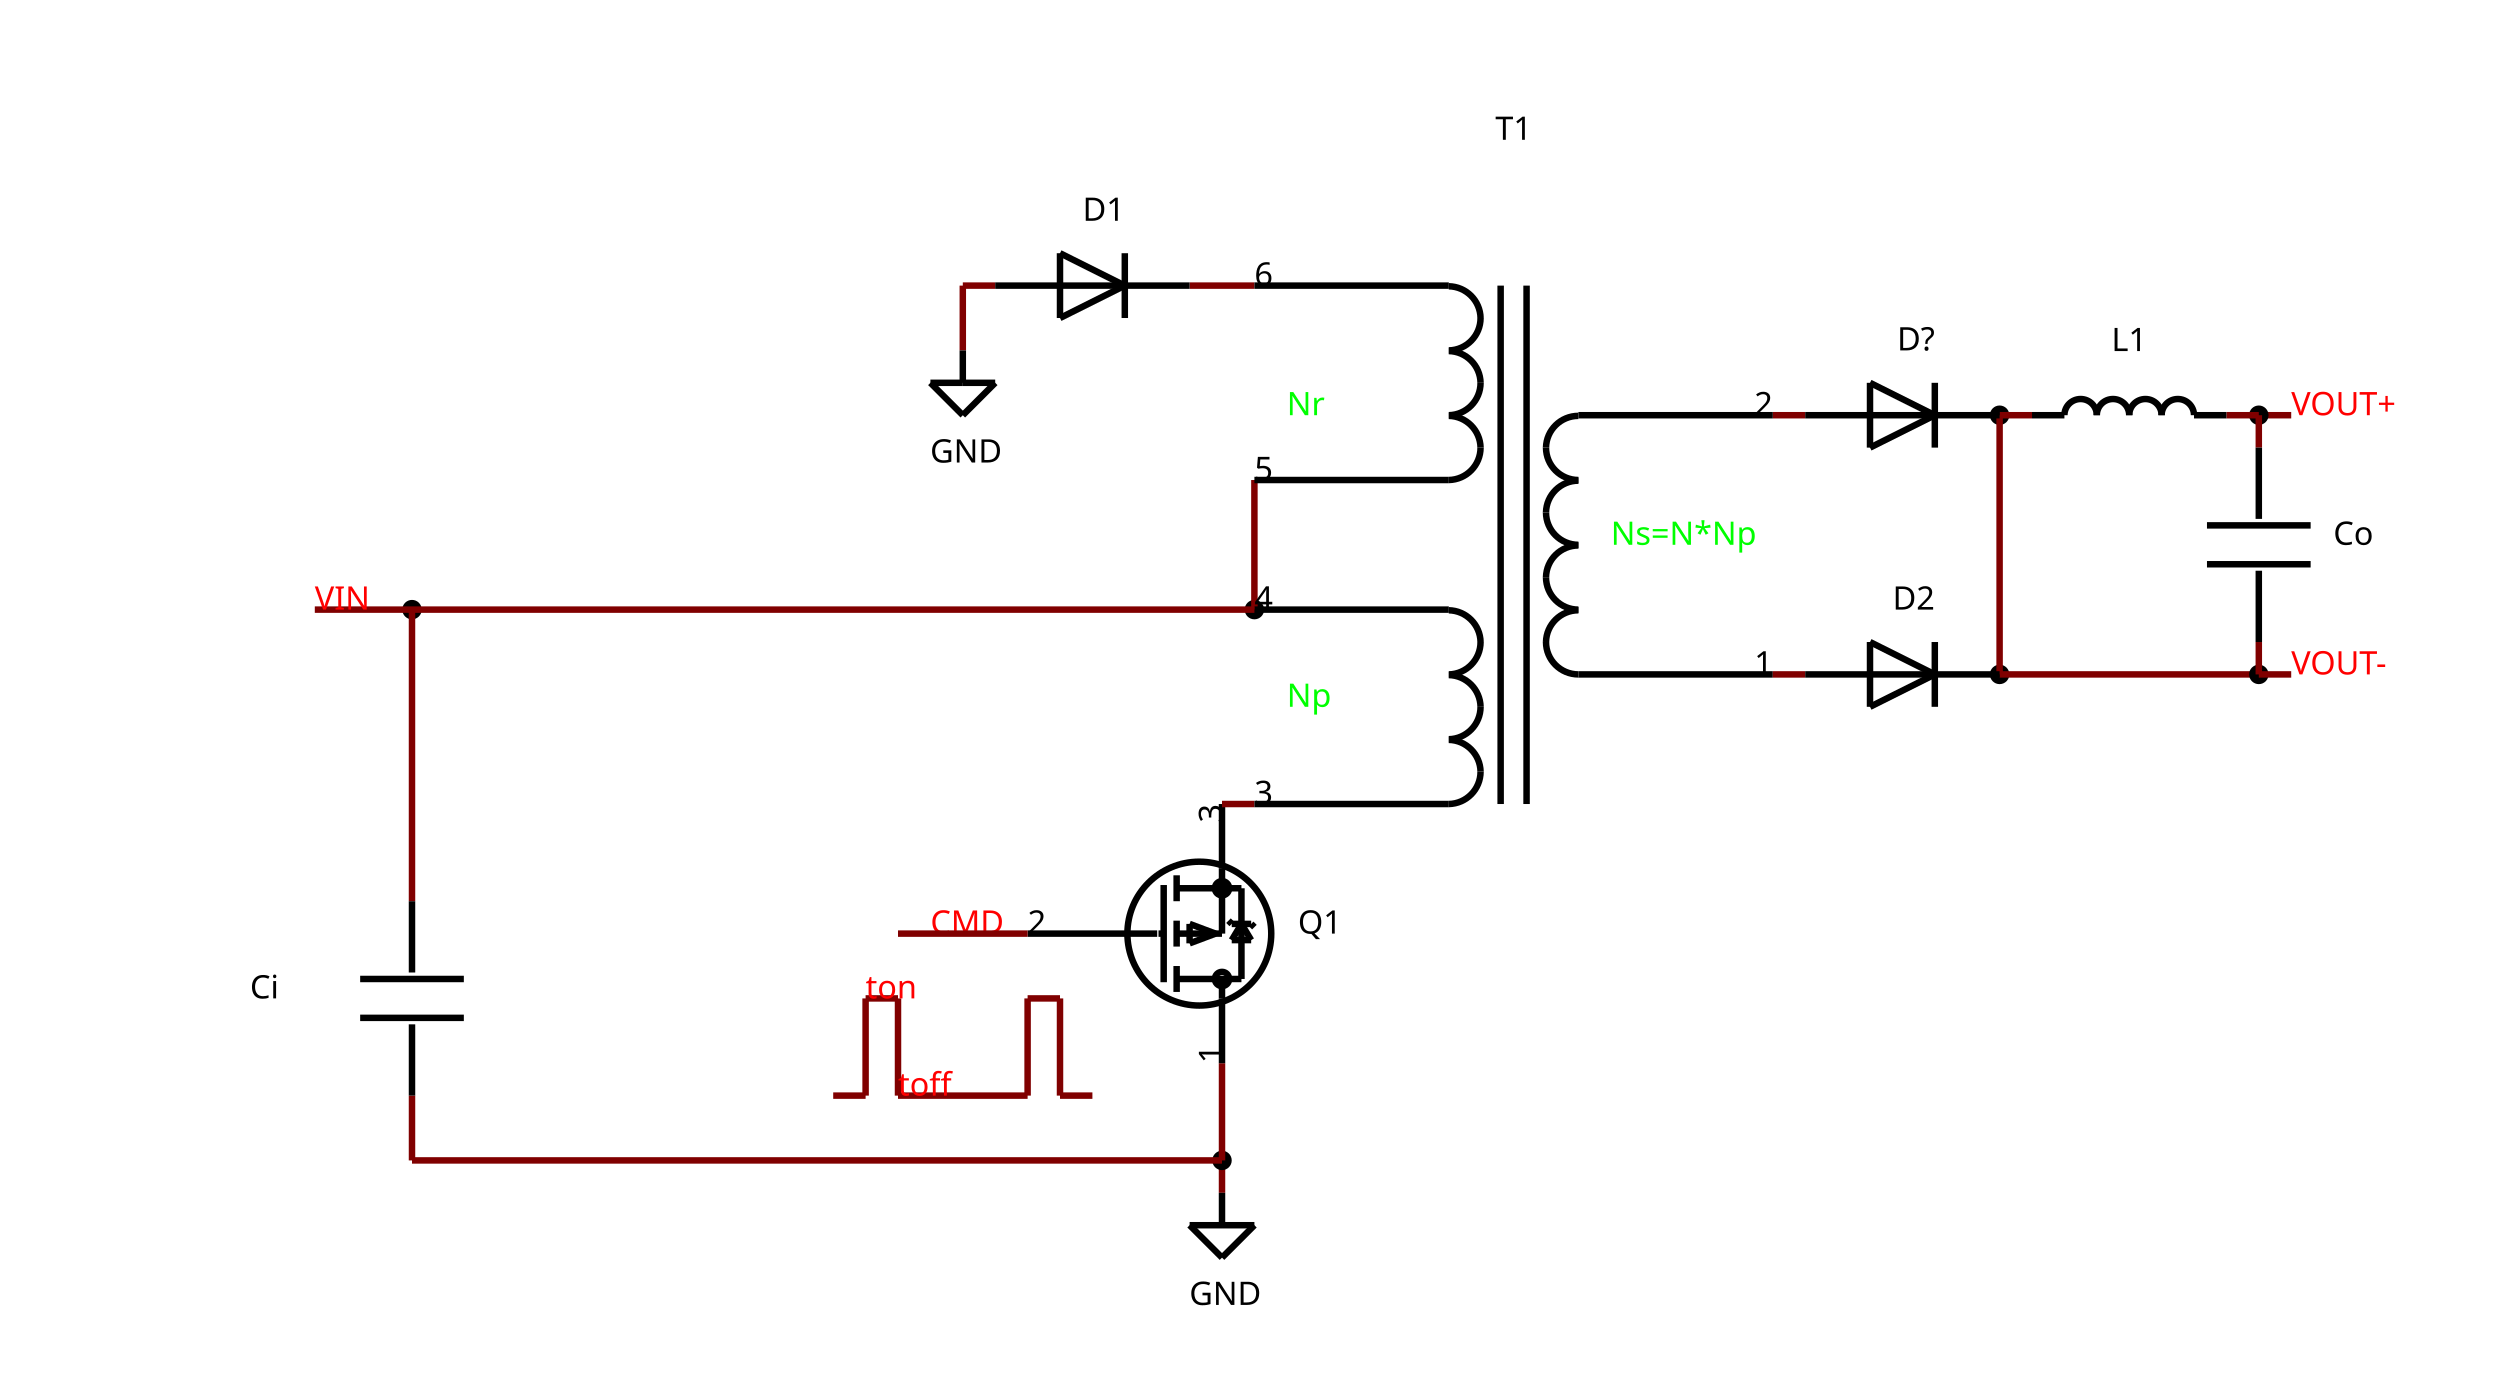
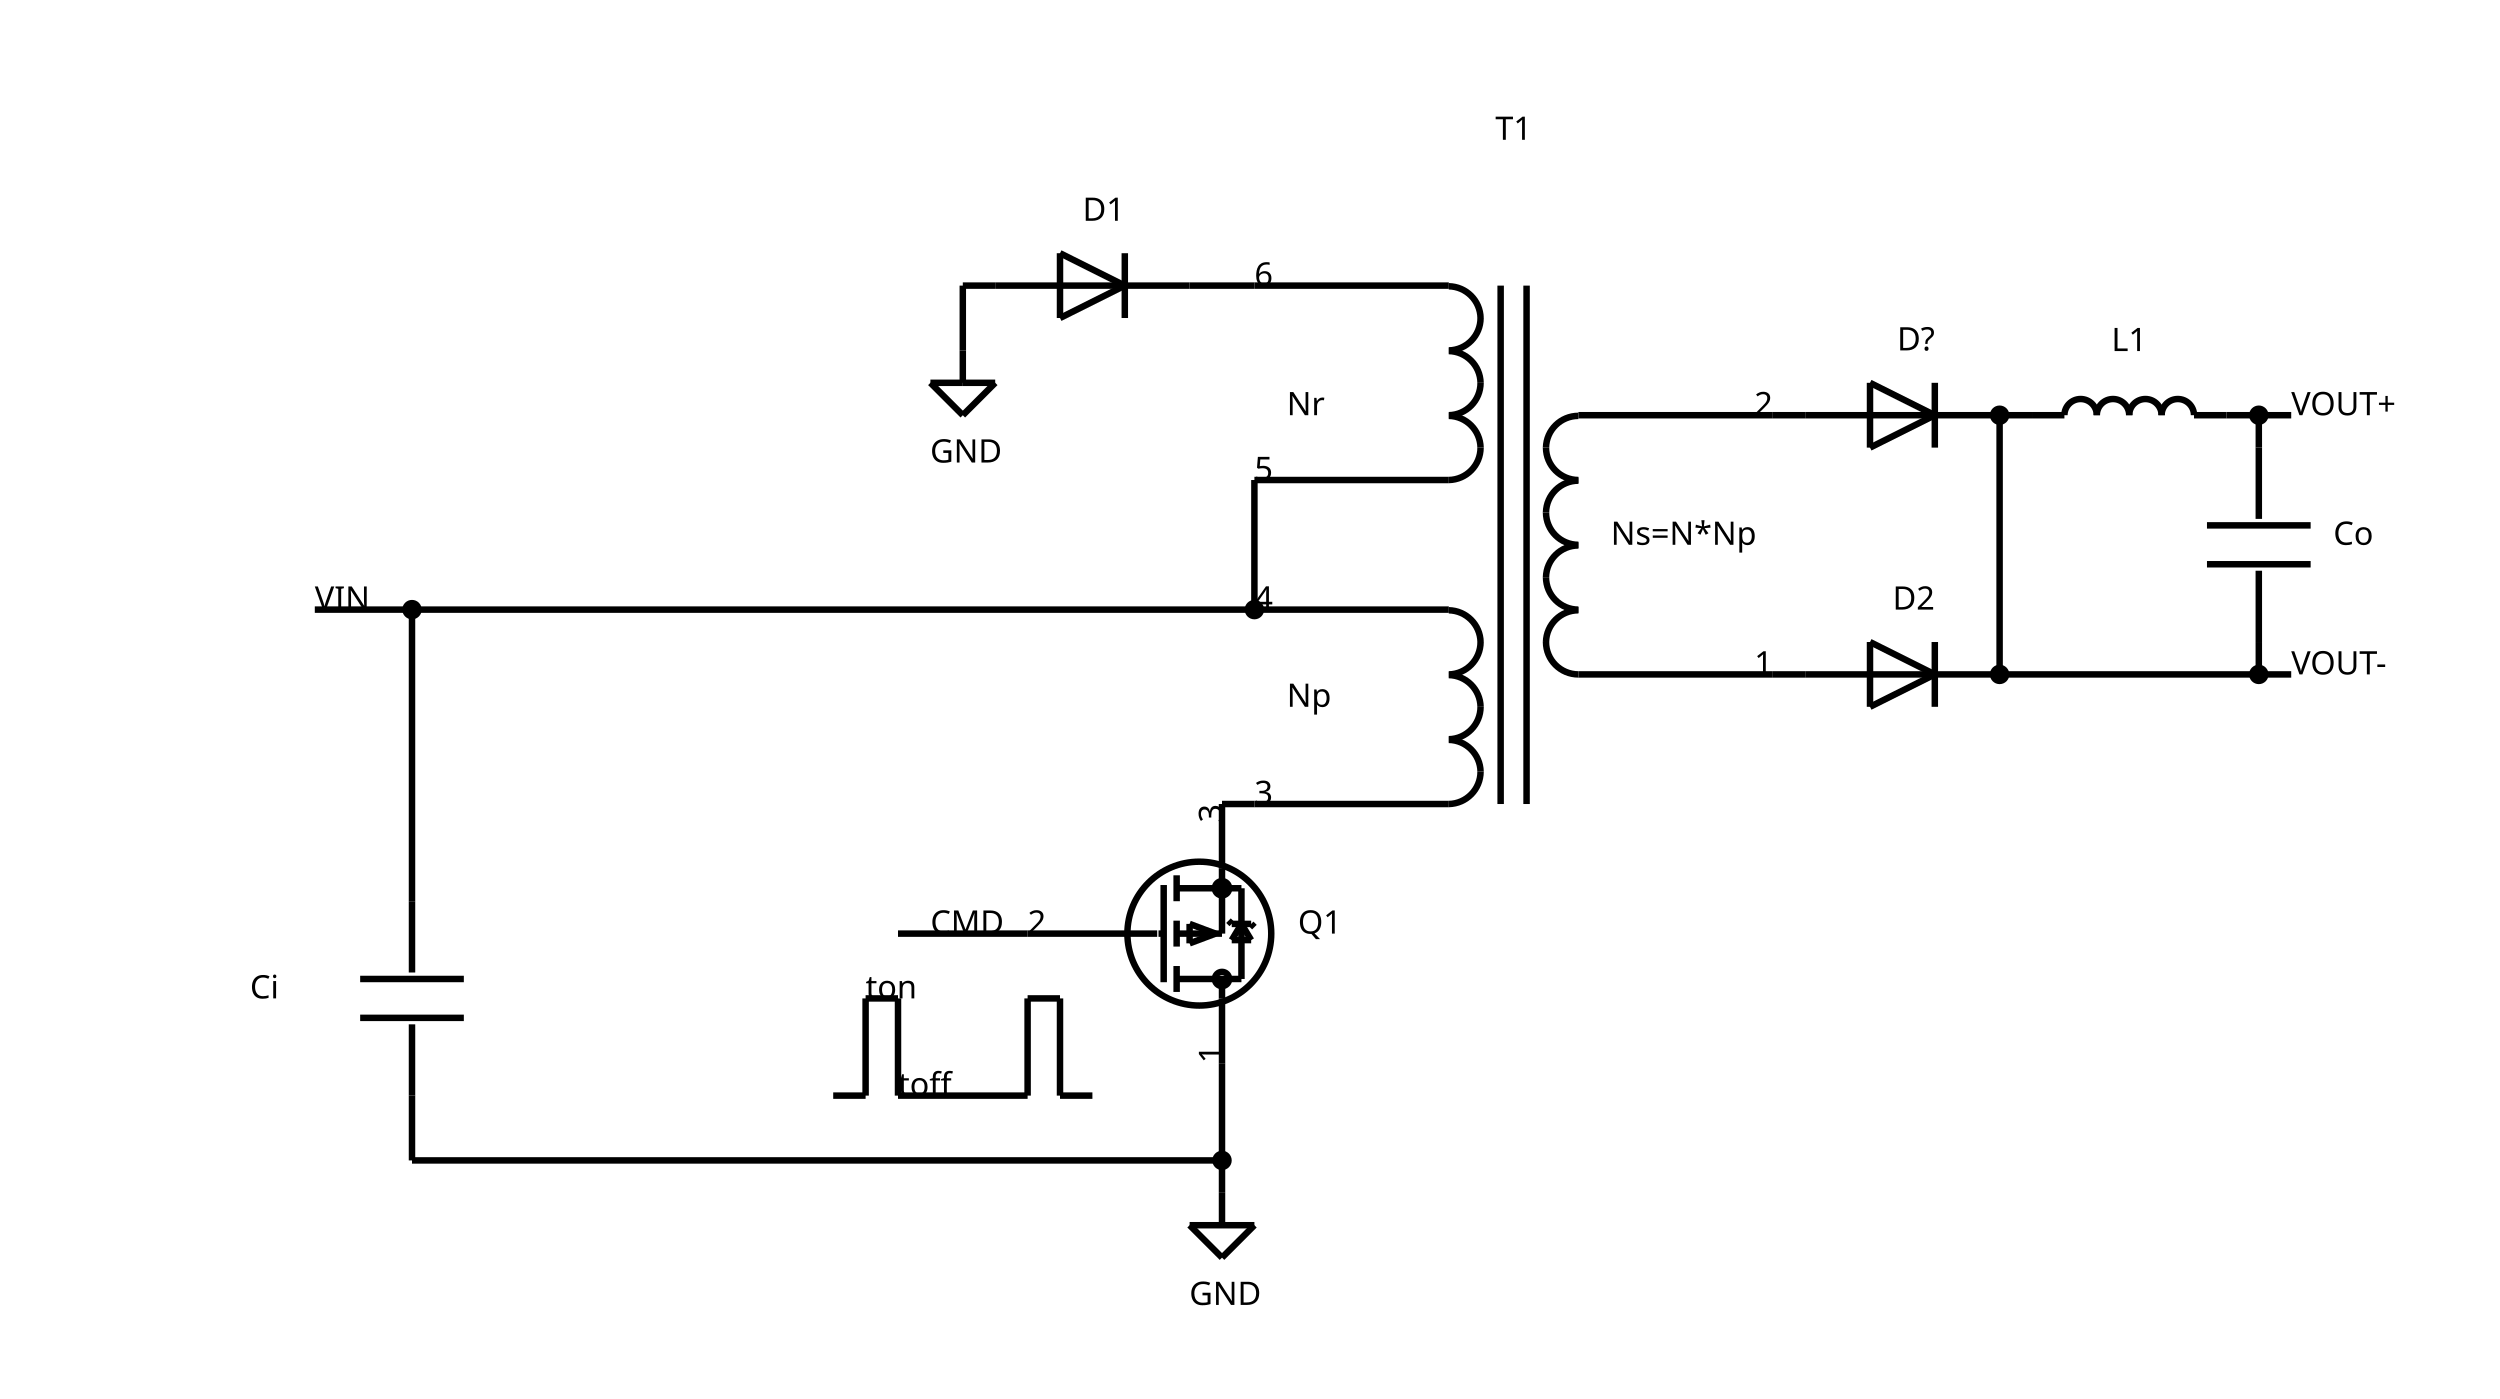
<svg xmlns="http://www.w3.org/2000/svg" viewBox="3364.2 1259.24 3858.0 2157.6" font-family="Verdana, sans-serif" style="stroke-opacity:1;fill-opacity:1;">
-   <text x="5850" y="2100" font-size="50" text-anchor="start" transform="rotate(0 5850 2100)" fill="#00FF00">Ns=N*Np</text>
-   <text x="5350" y="2350" font-size="50" text-anchor="start" transform="rotate(0 5350 2350)" fill="#00FF00">Np</text>
-   <text x="5350" y="1900" font-size="50" text-anchor="start" transform="rotate(0 5350 1900)" fill="#00FF00">Nr</text>
+   <text x="5850" y="2100" font-size="50" text-anchor="start" transform="rotate(0 5850 2100)" fill="#000000">Ns=N*Np</text>
+   <text x="5350" y="2350" font-size="50" text-anchor="start" transform="rotate(0 5350 2350)" fill="#000000">Np</text>
+   <text x="5350" y="1900" font-size="50" text-anchor="start" transform="rotate(0 5350 1900)" fill="#000000">Nr</text>
  <circle r="10" cx="6450" cy="1900" fill="#000000" stroke-width="10px" stroke="#000000" />
-   <polyline points="6500, 1900 6450, 1900" stroke-width="10px" stroke="#800000" />
+   <polyline points="6500, 1900 6450, 1900" stroke-width="10px" stroke="#000000" />
  <circle r="10" cx="6450" cy="2300" fill="#000000" stroke-width="10px" stroke="#000000" />
-   <polyline points="6450, 2300 6850, 2300" stroke-width="10px" stroke="#800000" />
-   <polyline points="6850, 1900 6900, 1900" stroke-width="10px" stroke="#800000" />
+   <polyline points="6450, 2300 6850, 2300" stroke-width="10px" stroke="#000000" />
+   <polyline points="6850, 1900 6900, 1900" stroke-width="10px" stroke="#000000" />
  <circle r="10" cx="6850" cy="1900" fill="#000000" stroke-width="10px" stroke="#000000" />
-   <polyline points="6850, 1950 6850, 1900" stroke-width="10px" stroke="#800000" />
-   <polyline points="6800, 1900 6850, 1900" stroke-width="10px" stroke="#800000" />
+   <polyline points="6850, 1950 6850, 1900" stroke-width="10px" stroke="#000000" />
+   <polyline points="6800, 1900 6850, 1900" stroke-width="10px" stroke="#000000" />
  <text x="6650" y="1801" font-size="50" text-anchor="middle" transform="rotate(0 6650 1801)" fill="#000000">L1</text>
  <polyline points="6750, 1900 6800, 1900" stroke-width="10px" stroke="#000000" />
  <polyline points="6550, 1900 6500, 1900" stroke-width="10px" stroke="#000000" />
  <path d="M6600,1900 A25,25 0 0,0 6550,1900" fill="none" stroke-width="10px" stroke="#000000" />
  <path d="M6650,1900 A25,25 0 0,0 6600,1900" fill="none" stroke-width="10px" stroke="#000000" />
  <path d="M6700,1900 A25,25 0 0,0 6650,1900" fill="none" stroke-width="10px" stroke="#000000" />
  <path d="M6750,1900 A25,25 0 0,0 6700,1900" fill="none" stroke-width="10px" stroke="#000000" />
-   <polyline points="6450, 2300 6450, 1900" stroke-width="10px" stroke="#800000" />
-   <polyline points="6100, 1900 6150, 1900" stroke-width="10px" stroke="#800000" />
+   <polyline points="6450, 2300 6450, 1900" stroke-width="10px" stroke="#000000" />
+   <polyline points="6100, 1900 6150, 1900" stroke-width="10px" stroke="#000000" />
  <text x="6350" y="1800" font-size="50" text-anchor="end" transform="rotate(0 6350 1800)" fill="#000000">D?</text>
  <polyline points="6250, 1900 6150, 1900" stroke-width="10px" stroke="#000000" />
  <polyline points="6350, 1900 6450, 1900" stroke-width="10px" stroke="#000000" />
  <polyline points="6350, 1900 6250, 1950" stroke-width="10px" stroke="#000000" />
  <polyline points="6250, 1850 6350, 1900" stroke-width="10px" stroke="#000000" />
  <polyline points="6250, 1950 6250, 1850" stroke-width="10px" stroke="#000000" />
  <polyline points="6250, 1900 6350, 1900" stroke-width="10px" stroke="#000000" />
  <polyline points="6350, 1950 6350, 1850" stroke-width="10px" stroke="#000000" />
-   <polyline points="5250, 3050 5250, 3100" stroke-width="10px" stroke="#800000" />
+   <polyline points="5250, 3050 5250, 3100" stroke-width="10px" stroke="#000000" />
  <circle r="10" cx="5250" cy="3050" fill="#000000" stroke-width="10px" stroke="#000000" />
-   <polyline points="4000, 3050 5250, 3050" stroke-width="10px" stroke="#800000" />
-   <polyline points="4000, 2950 4000, 3050" stroke-width="10px" stroke="#800000" />
+   <polyline points="4000, 3050 5250, 3050" stroke-width="10px" stroke="#000000" />
+   <polyline points="4000, 2950 4000, 3050" stroke-width="10px" stroke="#000000" />
  <circle r="10" cx="5300" cy="2200" fill="#000000" stroke-width="10px" stroke="#000000" />
-   <polyline points="5250, 2900 5250, 3050" stroke-width="10px" stroke="#800000" />
-   <polyline points="5200, 1700 5300, 1700" stroke-width="10px" stroke="#800000" />
-   <polyline points="4850, 1700 4900, 1700" stroke-width="10px" stroke="#800000" />
-   <polyline points="4850, 1800 4850, 1700" stroke-width="10px" stroke="#800000" />
+   <polyline points="5250, 2900 5250, 3050" stroke-width="10px" stroke="#000000" />
+   <polyline points="5200, 1700 5300, 1700" stroke-width="10px" stroke="#000000" />
+   <polyline points="4850, 1700 4900, 1700" stroke-width="10px" stroke="#000000" />
+   <polyline points="4850, 1800 4850, 1700" stroke-width="10px" stroke="#000000" />
  <text x="4855" y="1973" font-size="50" text-anchor="middle" transform="rotate(0 4855 1973)" fill="#000000">GND</text>
  <polyline points="4800, 1850 4850, 1850" stroke-width="10px" stroke="#000000" />
  <polyline points="4850, 1900 4800, 1850" stroke-width="10px" stroke="#000000" />
  <polyline points="4900, 1850 4850, 1900" stroke-width="10px" stroke="#000000" />
  <polyline points="4850, 1850 4900, 1850" stroke-width="10px" stroke="#000000" />
  <polyline points="4850, 1800 4850, 1850" stroke-width="10px" stroke="#000000" />
  <text x="5100" y="1600" font-size="50" text-anchor="end" transform="rotate(0 5100 1600)" fill="#000000">D1</text>
  <polyline points="5000, 1700 4900, 1700" stroke-width="10px" stroke="#000000" />
  <polyline points="5100, 1700 5200, 1700" stroke-width="10px" stroke="#000000" />
  <polyline points="5100, 1700 5000, 1750" stroke-width="10px" stroke="#000000" />
  <polyline points="5000, 1650 5100, 1700" stroke-width="10px" stroke="#000000" />
  <polyline points="5000, 1750 5000, 1650" stroke-width="10px" stroke="#000000" />
  <polyline points="5000, 1700 5100, 1700" stroke-width="10px" stroke="#000000" />
  <polyline points="5100, 1750 5100, 1650" stroke-width="10px" stroke="#000000" />
-   <polyline points="5300, 2000 5300, 2200" stroke-width="10px" stroke="#800000" />
+   <polyline points="5300, 2000 5300, 2200" stroke-width="10px" stroke="#000000" />
  <text x="5401" y="2700" font-size="50" text-anchor="middle" transform="rotate(0 5401 2700)" fill="#000000">Q1</text>
  <text x="5250" y="2500" font-size="50" text-anchor="end" transform="rotate(-90 5250 2500)" fill="#000000">3</text>
  <polyline points="5250, 2600 5250, 2500" stroke-width="10px" stroke="#000000" />
  <text x="4950" y="2700" font-size="50" text-anchor="start" transform="rotate(0 4950 2700)" fill="#000000">2</text>
  <polyline points="5150, 2700 4950, 2700" stroke-width="10px" stroke="#000000" />
  <text x="5250" y="2900" font-size="50" text-anchor="start" transform="rotate(-90 5250 2900)" fill="#000000">1</text>
  <polyline points="5250, 2800 5250, 2900" stroke-width="10px" stroke="#000000" />
  <polyline points="5295, 2710 5280, 2685" stroke-width="10px" stroke="#000000" />
  <polyline points="5265, 2710 5295, 2710" stroke-width="10px" stroke="#000000" />
  <polyline points="5280, 2685 5265, 2710" stroke-width="10px" stroke="#000000" />
  <polyline points="5295, 2685 5300, 2690" stroke-width="10px" stroke="#000000" />
  <polyline points="5265, 2685 5295, 2685" stroke-width="10px" stroke="#000000" />
  <polyline points="5260, 2680 5265, 2685" stroke-width="10px" stroke="#000000" />
  <polyline points="5280, 2770 5250, 2770" stroke-width="10px" stroke="#000000" />
  <polyline points="5280, 2630 5280, 2770" stroke-width="10px" stroke="#000000" />
  <polyline points="5250, 2630 5280, 2630" stroke-width="10px" stroke="#000000" />
  <polyline points="5200, 2715 5240, 2700" stroke-width="10px" stroke="#000000" />
  <polyline points="5200, 2685 5200, 2715" stroke-width="10px" stroke="#000000" />
  <polyline points="5240, 2700 5200, 2685" stroke-width="10px" stroke="#000000" />
  <polyline points="5240, 2700 5240, 2700" stroke-width="10px" stroke="#000000" />
  <polyline points="5160, 2625 5160, 2625" stroke-width="10px" stroke="#000000" />
  <polyline points="5160, 2775 5160, 2625" stroke-width="10px" stroke="#000000" />
  <polyline points="5250, 2800 5250, 2770" stroke-width="10px" stroke="#000000" />
  <polyline points="5250, 2630 5250, 2700" stroke-width="10px" stroke="#000000" />
  <polyline points="5250, 2630 5250, 2600" stroke-width="10px" stroke="#000000" />
  <polyline points="5180, 2790 5180, 2750" stroke-width="10px" stroke="#000000" />
  <polyline points="5180, 2770 5250, 2770" stroke-width="10px" stroke="#000000" />
  <polyline points="5180, 2720 5180, 2680" stroke-width="10px" stroke="#000000" />
  <polyline points="5180, 2700 5250, 2700" stroke-width="10px" stroke="#000000" />
  <polyline points="5180, 2650 5180, 2610" stroke-width="10px" stroke="#000000" />
  <polyline points="5180, 2630 5250, 2630" stroke-width="10px" stroke="#000000" />
  <polyline points="5152, 2700 5160, 2700" stroke-width="10px" stroke="#000000" />
  <circle r="11" cx="5250" cy="2770" fill="none" stroke-width="10px" stroke="#000000" />
  <circle r="11" cx="5250" cy="2630" fill="none" stroke-width="10px" stroke="#000000" />
  <circle r="111" cx="5215" cy="2700" fill="none" stroke-width="10px" stroke="#000000" />
  <text x="5255" y="3273" font-size="50" text-anchor="middle" transform="rotate(0 5255 3273)" fill="#000000">GND</text>
  <polyline points="5200, 3150 5250, 3150" stroke-width="10px" stroke="#000000" />
  <polyline points="5250, 3200 5200, 3150" stroke-width="10px" stroke="#000000" />
  <polyline points="5300, 3150 5250, 3200" stroke-width="10px" stroke="#000000" />
  <polyline points="5250, 3150 5300, 3150" stroke-width="10px" stroke="#000000" />
  <polyline points="5250, 3100 5250, 3150" stroke-width="10px" stroke="#000000" />
-   <polyline points="4650, 2950 4700, 2950" stroke-width="10px" stroke="#800000" />
-   <polyline points="4700, 2950 4700, 2800" stroke-width="10px" stroke="#800000" />
-   <polyline points="4700, 2800 4750, 2800" stroke-width="10px" stroke="#800000" />
-   <polyline points="4750, 2800 4750, 2950" stroke-width="10px" stroke="#800000" />
-   <polyline points="4750, 2950 4950, 2950" stroke-width="10px" stroke="#800000" />
-   <polyline points="4950, 2950 4950, 2800" stroke-width="10px" stroke="#800000" />
-   <polyline points="4950, 2800 5000, 2800" stroke-width="10px" stroke="#800000" />
-   <polyline points="5000, 2950 5050, 2950" stroke-width="10px" stroke="#800000" />
-   <text x="4800" y="2700" font-size="50" text-anchor="start" transform="rotate(0 4800 2700)" fill="#FF0000">CMD</text>
-   <text x="4700" y="2800" font-size="50" text-anchor="start" transform="rotate(0 4700 2800)" fill="#FF0000">ton</text>
-   <text x="4750" y="2950" font-size="50" text-anchor="start" transform="rotate(0 4750 2950)" fill="#FF0000">toff</text>
-   <polyline points="5000, 2800 5000, 2950" stroke-width="10px" stroke="#800000" />
-   <polyline points="4950, 2700 4750, 2700" stroke-width="10px" stroke="#800000" />
-   <polyline points="5300, 2500 5250, 2500" stroke-width="10px" stroke="#800000" />
+   <polyline points="4650, 2950 4700, 2950" stroke-width="10px" stroke="#000000" />
+   <polyline points="4700, 2950 4700, 2800" stroke-width="10px" stroke="#000000" />
+   <polyline points="4700, 2800 4750, 2800" stroke-width="10px" stroke="#000000" />
+   <polyline points="4750, 2800 4750, 2950" stroke-width="10px" stroke="#000000" />
+   <polyline points="4750, 2950 4950, 2950" stroke-width="10px" stroke="#000000" />
+   <polyline points="4950, 2950 4950, 2800" stroke-width="10px" stroke="#000000" />
+   <polyline points="4950, 2800 5000, 2800" stroke-width="10px" stroke="#000000" />
+   <polyline points="5000, 2950 5050, 2950" stroke-width="10px" stroke="#000000" />
+   <text x="4800" y="2700" font-size="50" text-anchor="start" transform="rotate(0 4800 2700)" fill="#000000">CMD</text>
+   <text x="4700" y="2800" font-size="50" text-anchor="start" transform="rotate(0 4700 2800)" fill="#000000">ton</text>
+   <text x="4750" y="2950" font-size="50" text-anchor="start" transform="rotate(0 4750 2950)" fill="#000000">toff</text>
+   <polyline points="5000, 2800 5000, 2950" stroke-width="10px" stroke="#000000" />
+   <polyline points="4950, 2700 4750, 2700" stroke-width="10px" stroke="#000000" />
+   <polyline points="5300, 2500 5250, 2500" stroke-width="10px" stroke="#000000" />
  <text x="5700" y="1475" font-size="50" text-anchor="middle" transform="rotate(0 5700 1475)" fill="#000000">T1</text>
  <text x="5300" y="1700" font-size="50" text-anchor="start" transform="rotate(0 5300 1700)" fill="#000000">6</text>
  <polyline points="5600, 1700 5300, 1700" stroke-width="10px" stroke="#000000" />
  <text x="5300" y="2000" font-size="50" text-anchor="start" transform="rotate(0 5300 2000)" fill="#000000">5</text>
  <polyline points="5600, 2000 5300, 2000" stroke-width="10px" stroke="#000000" />
  <text x="5300" y="2200" font-size="50" text-anchor="start" transform="rotate(0 5300 2200)" fill="#000000">4</text>
  <polyline points="5600, 2200 5300, 2200" stroke-width="10px" stroke="#000000" />
  <text x="5300" y="2500" font-size="50" text-anchor="start" transform="rotate(0 5300 2500)" fill="#000000">3</text>
  <polyline points="5600, 2500 5300, 2500" stroke-width="10px" stroke="#000000" />
  <text x="6100" y="1900" font-size="50" text-anchor="end" transform="rotate(0 6100 1900)" fill="#000000">2</text>
  <polyline points="5800, 1900 6100, 1900" stroke-width="10px" stroke="#000000" />
  <text x="6100" y="2300" font-size="50" text-anchor="end" transform="rotate(0 6100 2300)" fill="#000000">1</text>
  <polyline points="5800, 2300 6100, 2300" stroke-width="10px" stroke="#000000" />
  <polyline points="5680, 2500 5680, 1700" stroke-width="10px" stroke="#000000" />
  <polyline points="5720, 1700 5720, 2500" stroke-width="10px" stroke="#000000" />
  <path d="M5649,2450 A50,50 0 0,0 5600,2401" fill="none" stroke-width="10px" stroke="#000000" />
  <path d="M5600,2500 A50,50 0 0,0 5649,2450" fill="none" stroke-width="10px" stroke="#000000" />
  <path d="M5649,2350 A50,50 0 0,0 5600,2301" fill="none" stroke-width="10px" stroke="#000000" />
  <path d="M5600,2400 A50,50 0 0,0 5649,2350" fill="none" stroke-width="10px" stroke="#000000" />
  <path d="M5649,2250 A50,50 0 0,0 5600,2201" fill="none" stroke-width="10px" stroke="#000000" />
  <path d="M5600,2300 A50,50 0 0,0 5649,2250" fill="none" stroke-width="10px" stroke="#000000" />
  <path d="M5649,1950 A50,50 0 0,0 5600,1901" fill="none" stroke-width="10px" stroke="#000000" />
  <path d="M5600,2000 A50,50 0 0,0 5649,1950" fill="none" stroke-width="10px" stroke="#000000" />
  <path d="M5649,1850 A50,50 0 0,0 5600,1801" fill="none" stroke-width="10px" stroke="#000000" />
  <path d="M5600,1900 A50,50 0 0,0 5649,1850" fill="none" stroke-width="10px" stroke="#000000" />
  <path d="M5649,1750 A50,50 0 0,0 5600,1701" fill="none" stroke-width="10px" stroke="#000000" />
  <path d="M5600,1800 A50,50 0 0,0 5649,1750" fill="none" stroke-width="10px" stroke="#000000" />
  <path d="M5750,2250 A50,50 0 0,1 5800,2201" fill="none" stroke-width="10px" stroke="#000000" />
  <path d="M5800,2300 A50,50 0 0,1 5750,2250" fill="none" stroke-width="10px" stroke="#000000" />
  <path d="M5750,2150 A50,50 0 0,1 5800,2101" fill="none" stroke-width="10px" stroke="#000000" />
  <path d="M5800,2200 A50,50 0 0,1 5750,2150" fill="none" stroke-width="10px" stroke="#000000" />
  <path d="M5750,2050 A50,50 0 0,1 5800,2001" fill="none" stroke-width="10px" stroke="#000000" />
  <path d="M5800,2100 A50,50 0 0,1 5750,2050" fill="none" stroke-width="10px" stroke="#000000" />
  <path d="M5750,1950 A50,50 0 0,1 5800,1901" fill="none" stroke-width="10px" stroke="#000000" />
  <path d="M5800,2000 A50,50 0 0,1 5750,1950" fill="none" stroke-width="10px" stroke="#000000" />
  <circle r="10" cx="4000" cy="2200" fill="#000000" stroke-width="10px" stroke="#000000" />
-   <polyline points="3850, 2200 4000, 2200" stroke-width="10px" stroke="#800000" />
-   <polyline points="4000, 2200 5300, 2200" stroke-width="10px" stroke="#800000" />
+   <polyline points="3850, 2200 4000, 2200" stroke-width="10px" stroke="#000000" />
+   <polyline points="4000, 2200 5300, 2200" stroke-width="10px" stroke="#000000" />
  <circle r="10" cx="6850" cy="2300" fill="#000000" stroke-width="10px" stroke="#000000" />
-   <polyline points="6850, 2300 6900, 2300" stroke-width="10px" stroke="#800000" />
-   <polyline points="6100, 2300 6150, 2300" stroke-width="10px" stroke="#800000" />
-   <text x="6900" y="1900" font-size="50" text-anchor="start" transform="rotate(0 6900 1900)" fill="#FF0000">VOUT+</text>
-   <polyline points="4000, 2200 4000, 2650" stroke-width="10px" stroke="#800000" />
-   <polyline points="6850, 2250 6850, 2300" stroke-width="10px" stroke="#800000" />
+   <polyline points="6850, 2300 6900, 2300" stroke-width="10px" stroke="#000000" />
+   <polyline points="6100, 2300 6150, 2300" stroke-width="10px" stroke="#000000" />
+   <text x="6900" y="1900" font-size="50" text-anchor="start" transform="rotate(0 6900 1900)" fill="#000000">VOUT+</text>
+   <polyline points="4000, 2200 4000, 2650" stroke-width="10px" stroke="#000000" />
+   <polyline points="6850, 2250 6850, 2300" stroke-width="10px" stroke="#000000" />
  <text x="3750" y="2800" font-size="50" text-anchor="start" transform="rotate(0 3750 2800)" fill="#000000">Ci</text>
  <polyline points="4000, 2840 4000, 2950" stroke-width="10px" stroke="#000000" />
  <polyline points="4000, 2760 4000, 2650" stroke-width="10px" stroke="#000000" />
  <polyline points="3920, 2770 4080, 2770" stroke-width="10px" stroke="#000000" />
  <polyline points="3920, 2830 4080, 2830" stroke-width="10px" stroke="#000000" />
-   <text x="6900" y="2300" font-size="50" text-anchor="start" transform="rotate(0 6900 2300)" fill="#FF0000">VOUT-</text>
-   <text x="3850" y="2200" font-size="50" text-anchor="start" transform="rotate(0 3850 2200)" fill="#FF0000">VIN</text>
+   <text x="6900" y="2300" font-size="50" text-anchor="start" transform="rotate(0 6900 2300)" fill="#000000">VOUT-</text>
+   <text x="3850" y="2200" font-size="50" text-anchor="start" transform="rotate(0 3850 2200)" fill="#000000">VIN</text>
  <text x="6965" y="2100" font-size="50" text-anchor="start" transform="rotate(0 6965 2100)" fill="#000000">Co</text>
  <polyline points="6850, 2140 6850, 2250" stroke-width="10px" stroke="#000000" />
  <polyline points="6850, 2060 6850, 1950" stroke-width="10px" stroke="#000000" />
  <polyline points="6770, 2070 6930, 2070" stroke-width="10px" stroke="#000000" />
  <polyline points="6770, 2130 6930, 2130" stroke-width="10px" stroke="#000000" />
  <text x="6350" y="2200" font-size="50" text-anchor="end" transform="rotate(0 6350 2200)" fill="#000000">D2</text>
  <polyline points="6250, 2300 6150, 2300" stroke-width="10px" stroke="#000000" />
  <polyline points="6350, 2300 6450, 2300" stroke-width="10px" stroke="#000000" />
  <polyline points="6350, 2300 6250, 2350" stroke-width="10px" stroke="#000000" />
  <polyline points="6250, 2250 6350, 2300" stroke-width="10px" stroke="#000000" />
  <polyline points="6250, 2350 6250, 2250" stroke-width="10px" stroke="#000000" />
  <polyline points="6250, 2300 6350, 2300" stroke-width="10px" stroke="#000000" />
  <polyline points="6350, 2350 6350, 2250" stroke-width="10px" stroke="#000000" />
</svg>
